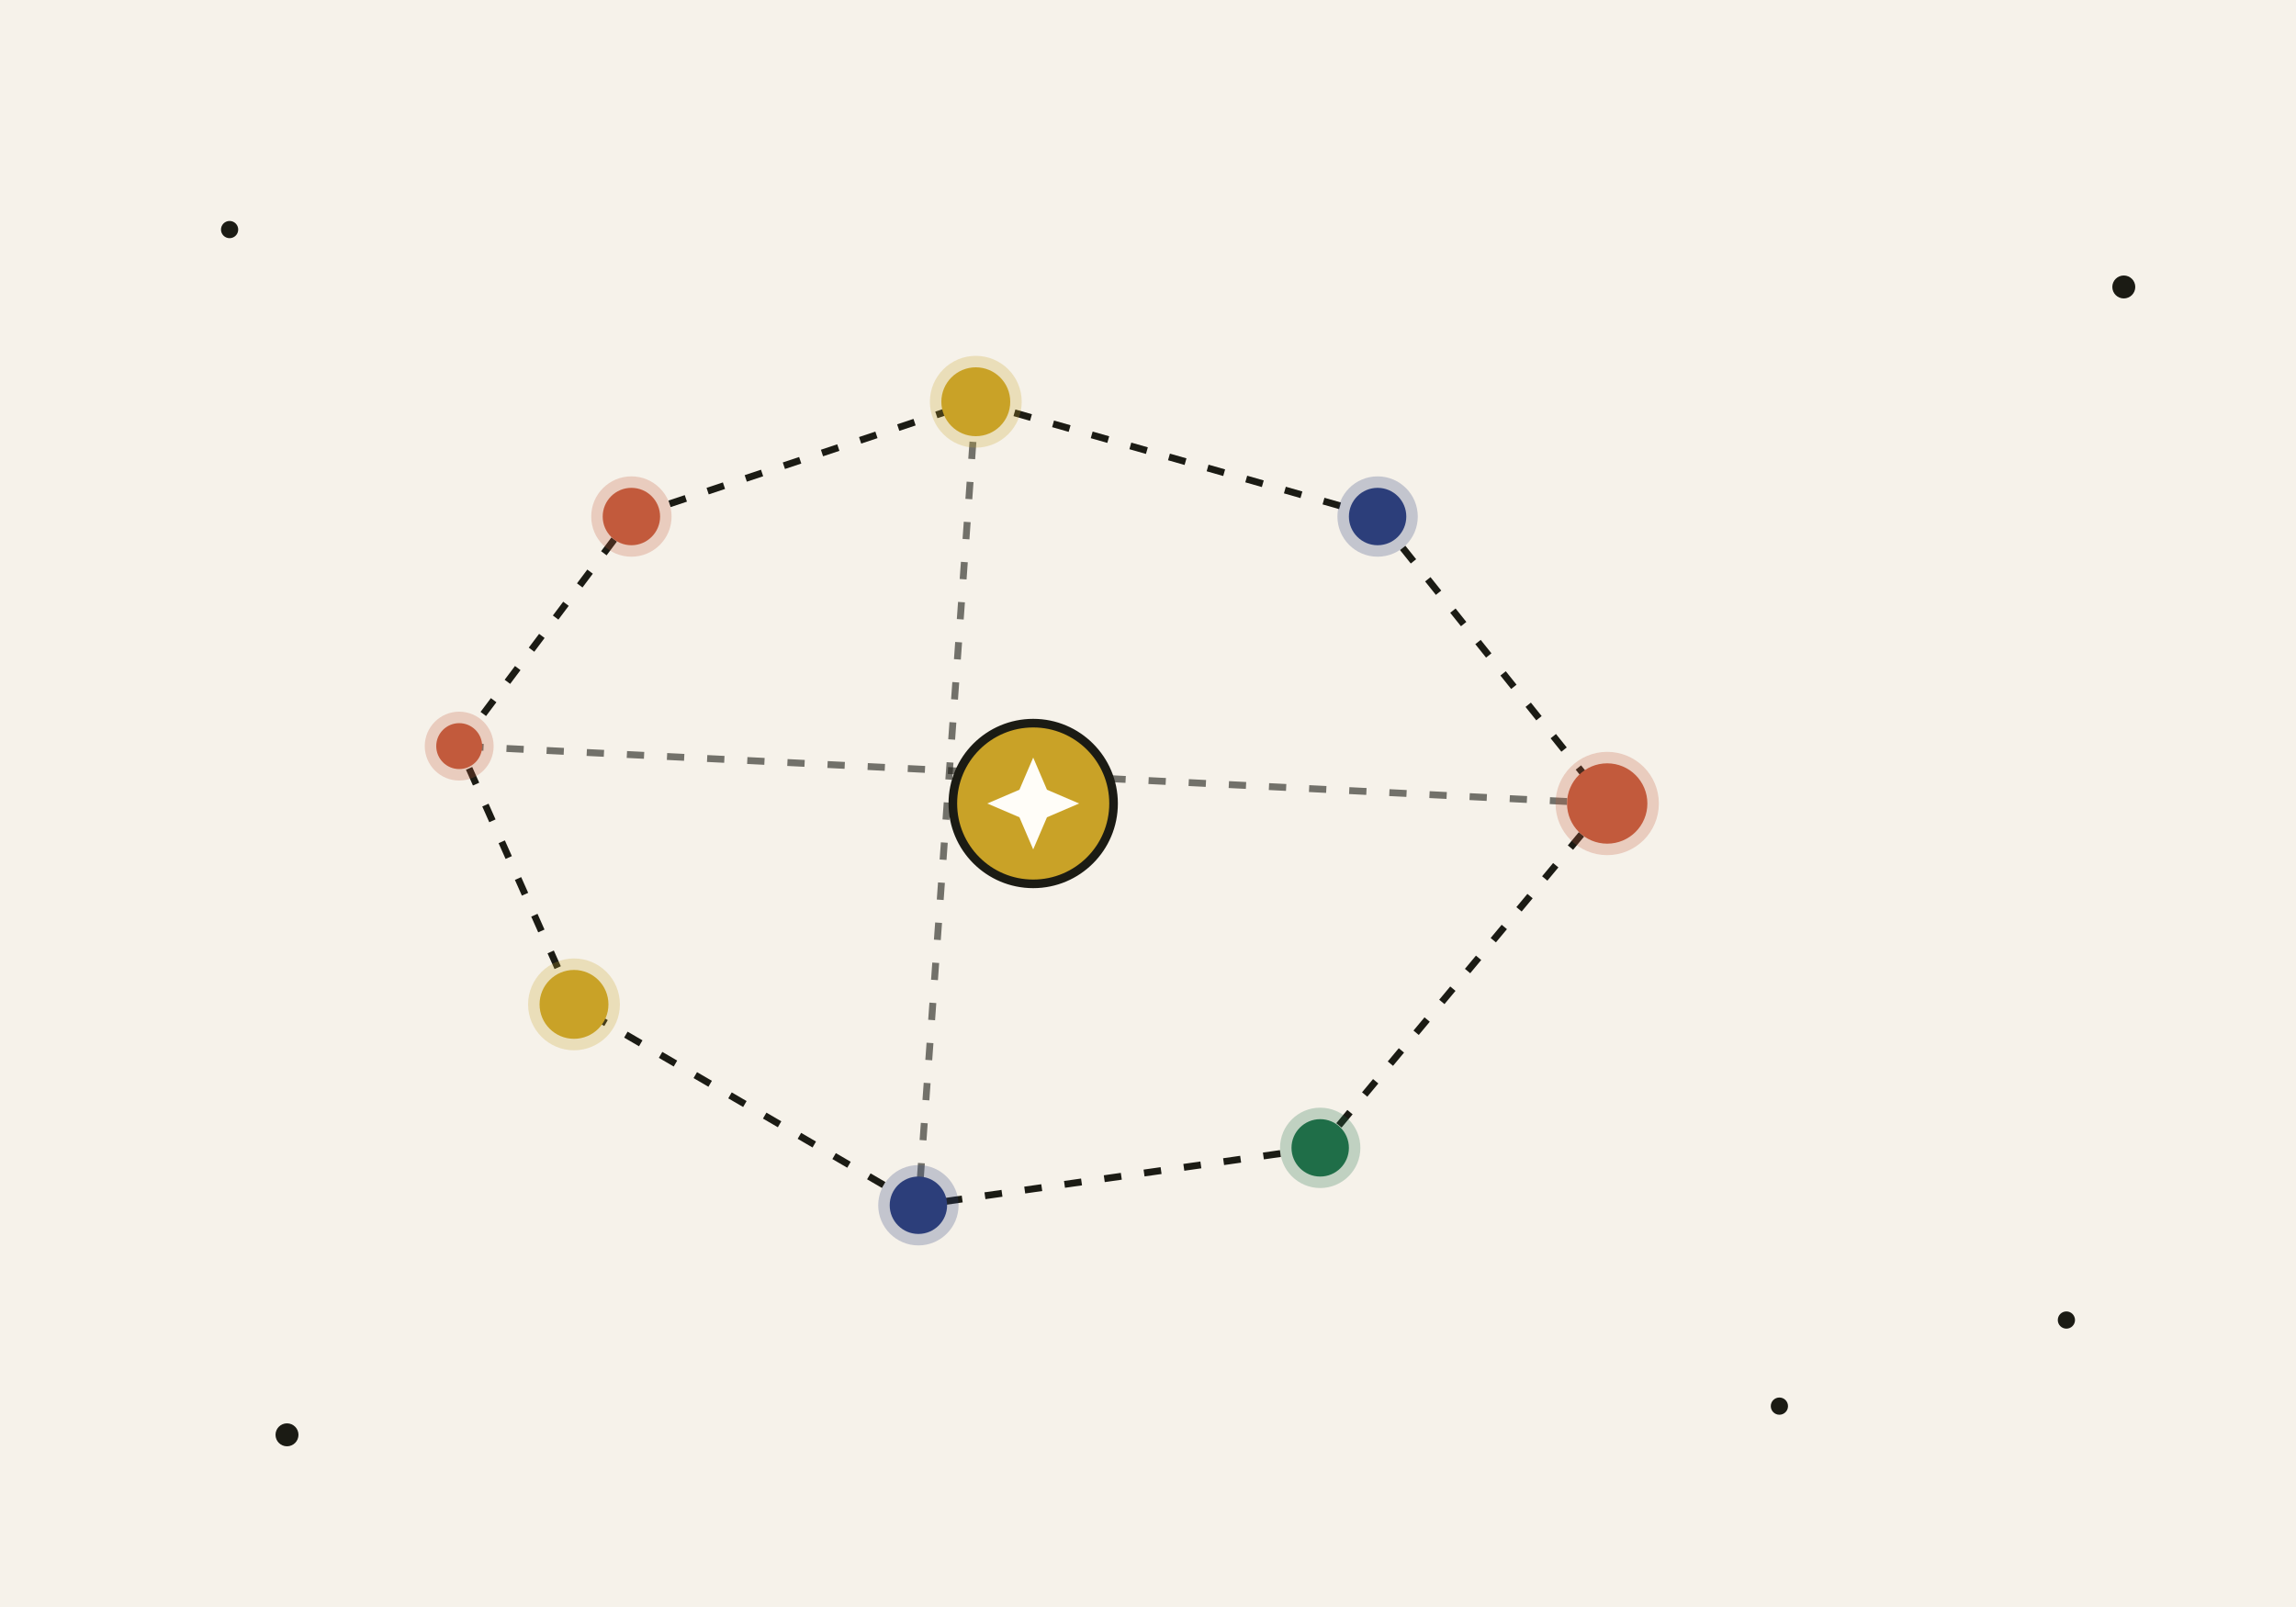
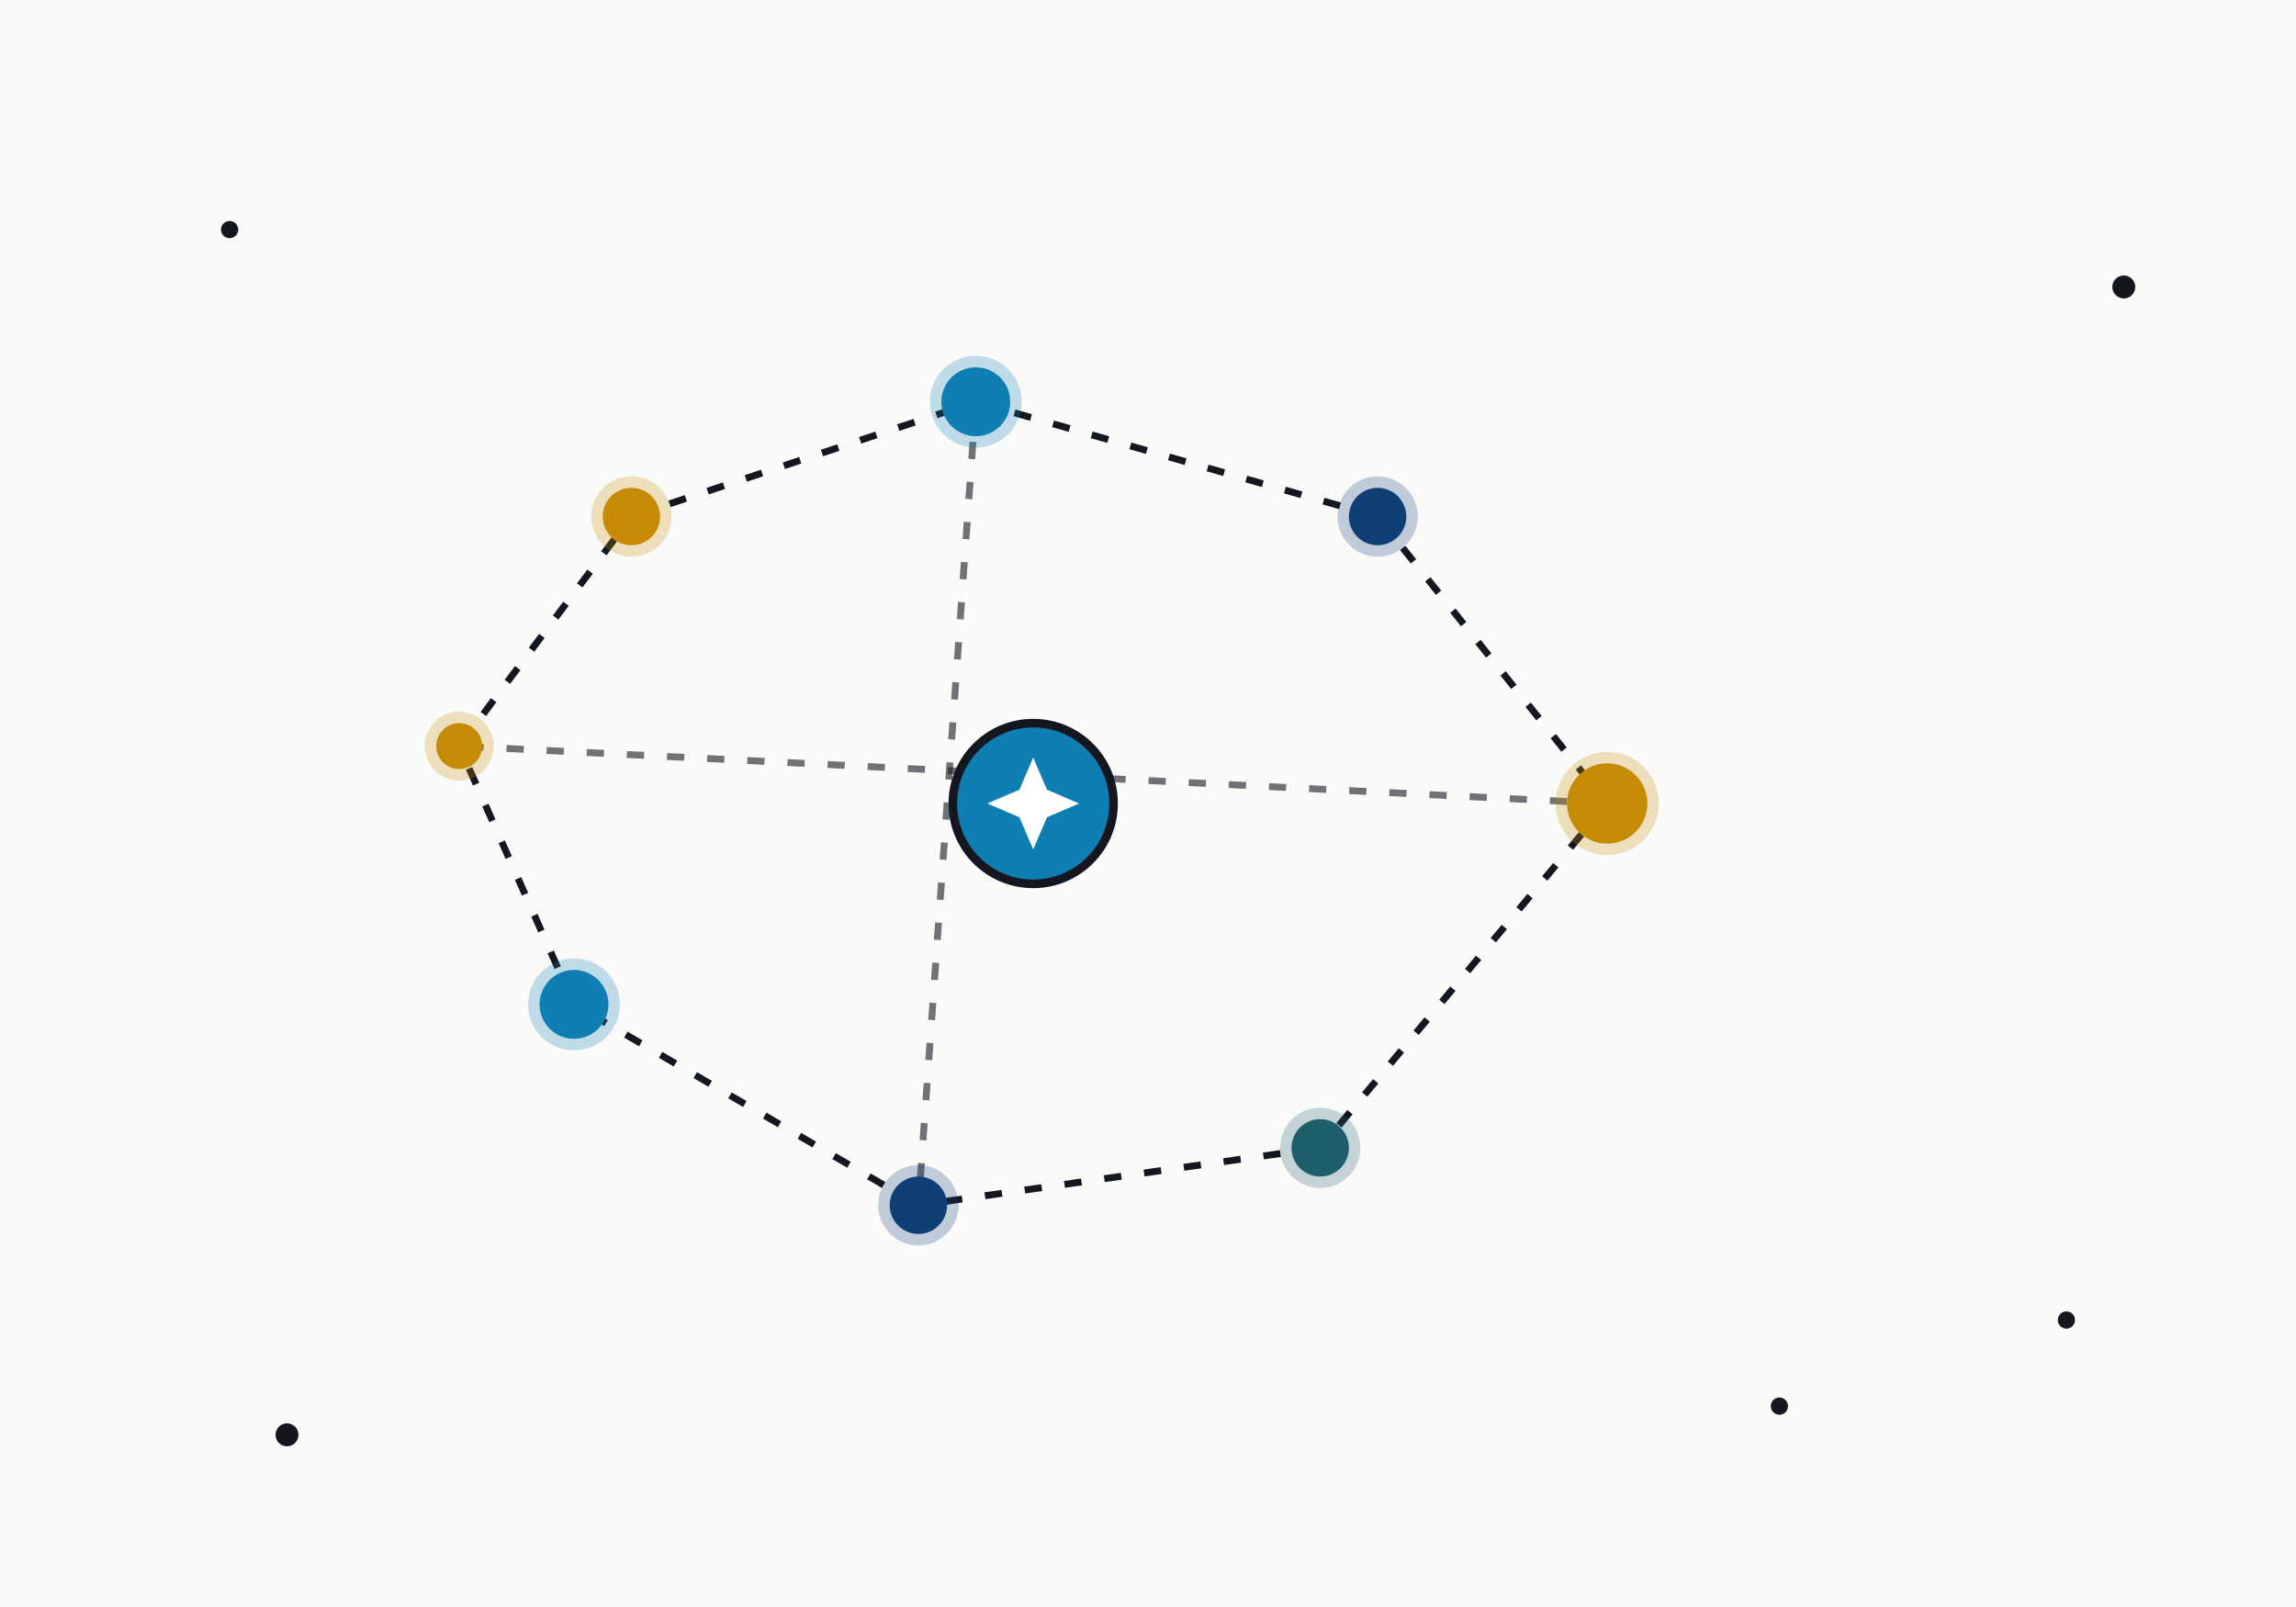
<svg xmlns="http://www.w3.org/2000/svg" viewBox="0 0 400 280" width="400" height="280">
-   <rect width="400" height="280" fill="#F6F2EA" />
-   <circle cx="40" cy="40" r="1.5" fill="#1B1B14" />
-   <circle cx="370" cy="50" r="2" fill="#1B1B14" />
-   <circle cx="360" cy="230" r="1.5" fill="#1B1B14" />
-   <circle cx="50" cy="250" r="2" fill="#1B1B14" />
-   <circle cx="310" cy="245" r="1.5" fill="#1B1B14" />
-   <line x1="110" y1="90" x2="170" y2="70" stroke="#1B1B14" stroke-width="1.2" stroke-dasharray="3 4" />
-   <line x1="170" y1="70" x2="240" y2="90" stroke="#1B1B14" stroke-width="1.2" stroke-dasharray="3 4" />
-   <line x1="240" y1="90" x2="280" y2="140" stroke="#1B1B14" stroke-width="1.2" stroke-dasharray="3 4" />
-   <line x1="280" y1="140" x2="230" y2="200" stroke="#1B1B14" stroke-width="1.2" stroke-dasharray="3 4" />
-   <line x1="230" y1="200" x2="160" y2="210" stroke="#1B1B14" stroke-width="1.2" stroke-dasharray="3 4" />
-   <line x1="160" y1="210" x2="100" y2="175" stroke="#1B1B14" stroke-width="1.2" stroke-dasharray="3 4" />
-   <line x1="100" y1="175" x2="80" y2="130" stroke="#1B1B14" stroke-width="1.2" stroke-dasharray="3 4" />
-   <line x1="80" y1="130" x2="110" y2="90" stroke="#1B1B14" stroke-width="1.2" stroke-dasharray="3 4" />
-   <line x1="170" y1="70" x2="160" y2="210" stroke="#1B1B14" stroke-width="1.2" stroke-dasharray="3 4" opacity="0.6" />
-   <line x1="280" y1="140" x2="80" y2="130" stroke="#1B1B14" stroke-width="1.2" stroke-dasharray="3 4" opacity="0.6" />
-   <circle cx="110" cy="90" r="7" fill="#C25A3C" opacity="0.25" />
-   <circle cx="110" cy="90" r="5" fill="#C25A3C" />
-   <circle cx="170" cy="70" r="8" fill="#C9A227" opacity="0.25" />
-   <circle cx="170" cy="70" r="6" fill="#C9A227" />
-   <circle cx="240" cy="90" r="7" fill="#2C3E7A" opacity="0.25" />
-   <circle cx="240" cy="90" r="5" fill="#2C3E7A" />
-   <circle cx="280" cy="140" r="9" fill="#C25A3C" opacity="0.25" />
-   <circle cx="280" cy="140" r="7" fill="#C25A3C" />
-   <circle cx="230" cy="200" r="7" fill="#1F6E48" opacity="0.25" />
-   <circle cx="230" cy="200" r="5" fill="#1F6E48" />
-   <circle cx="160" cy="210" r="7" fill="#2C3E7A" opacity="0.25" />
-   <circle cx="160" cy="210" r="5" fill="#2C3E7A" />
-   <circle cx="100" cy="175" r="8" fill="#C9A227" opacity="0.25" />
-   <circle cx="100" cy="175" r="6" fill="#C9A227" />
-   <circle cx="80" cy="130" r="6" fill="#C25A3C" opacity="0.25" />
-   <circle cx="80" cy="130" r="4" fill="#C25A3C" />
-   <circle cx="180" cy="140" r="14" fill="#C9A227" stroke="#1B1B14" stroke-width="1.5" />
-   <path d="M180 132 L182.4 137.6 L188 140 L182.4 142.4 L180 148 L177.6 142.4 L172 140 L177.6 137.6 Z" fill="#FFFDF8" />
+   <rect width="400" height="280" fill="#FAFAF9" />
+   <circle cx="40" cy="40" r="1.5" fill="#14171F" />
+   <circle cx="370" cy="50" r="2" fill="#14171F" />
+   <circle cx="360" cy="230" r="1.5" fill="#14171F" />
+   <circle cx="50" cy="250" r="2" fill="#14171F" />
+   <circle cx="310" cy="245" r="1.5" fill="#14171F" />
+   <line x1="110" y1="90" x2="170" y2="70" stroke="#14171F" stroke-width="1.2" stroke-dasharray="3 4" />
+   <line x1="170" y1="70" x2="240" y2="90" stroke="#14171F" stroke-width="1.2" stroke-dasharray="3 4" />
+   <line x1="240" y1="90" x2="280" y2="140" stroke="#14171F" stroke-width="1.2" stroke-dasharray="3 4" />
+   <line x1="280" y1="140" x2="230" y2="200" stroke="#14171F" stroke-width="1.2" stroke-dasharray="3 4" />
+   <line x1="230" y1="200" x2="160" y2="210" stroke="#14171F" stroke-width="1.2" stroke-dasharray="3 4" />
+   <line x1="160" y1="210" x2="100" y2="175" stroke="#14171F" stroke-width="1.2" stroke-dasharray="3 4" />
+   <line x1="100" y1="175" x2="80" y2="130" stroke="#14171F" stroke-width="1.2" stroke-dasharray="3 4" />
+   <line x1="80" y1="130" x2="110" y2="90" stroke="#14171F" stroke-width="1.2" stroke-dasharray="3 4" />
+   <line x1="170" y1="70" x2="160" y2="210" stroke="#14171F" stroke-width="1.2" stroke-dasharray="3 4" opacity="0.6" />
+   <line x1="280" y1="140" x2="80" y2="130" stroke="#14171F" stroke-width="1.2" stroke-dasharray="3 4" opacity="0.6" />
+   <circle cx="110" cy="90" r="7" fill="#C78A04" opacity="0.25" />
+   <circle cx="110" cy="90" r="5" fill="#C78A04" />
+   <circle cx="170" cy="70" r="8" fill="#0E7EB3" opacity="0.25" />
+   <circle cx="170" cy="70" r="6" fill="#0E7EB3" />
+   <circle cx="240" cy="90" r="7" fill="#0F3F75" opacity="0.25" />
+   <circle cx="240" cy="90" r="5" fill="#0F3F75" />
+   <circle cx="280" cy="140" r="9" fill="#C78A04" opacity="0.25" />
+   <circle cx="280" cy="140" r="7" fill="#C78A04" />
+   <circle cx="230" cy="200" r="7" fill="#1F5F6B" opacity="0.25" />
+   <circle cx="230" cy="200" r="5" fill="#1F5F6B" />
+   <circle cx="160" cy="210" r="7" fill="#0F3F75" opacity="0.25" />
+   <circle cx="160" cy="210" r="5" fill="#0F3F75" />
+   <circle cx="100" cy="175" r="8" fill="#0E7EB3" opacity="0.25" />
+   <circle cx="100" cy="175" r="6" fill="#0E7EB3" />
+   <circle cx="80" cy="130" r="6" fill="#C78A04" opacity="0.25" />
+   <circle cx="80" cy="130" r="4" fill="#C78A04" />
+   <circle cx="180" cy="140" r="14" fill="#0E7EB3" stroke="#14171F" stroke-width="1.5" />
+   <path d="M180 132 L182.4 137.6 L188 140 L182.4 142.4 L180 148 L177.6 142.4 L172 140 L177.6 137.6 Z" fill="#FFFFFF" />
</svg>
